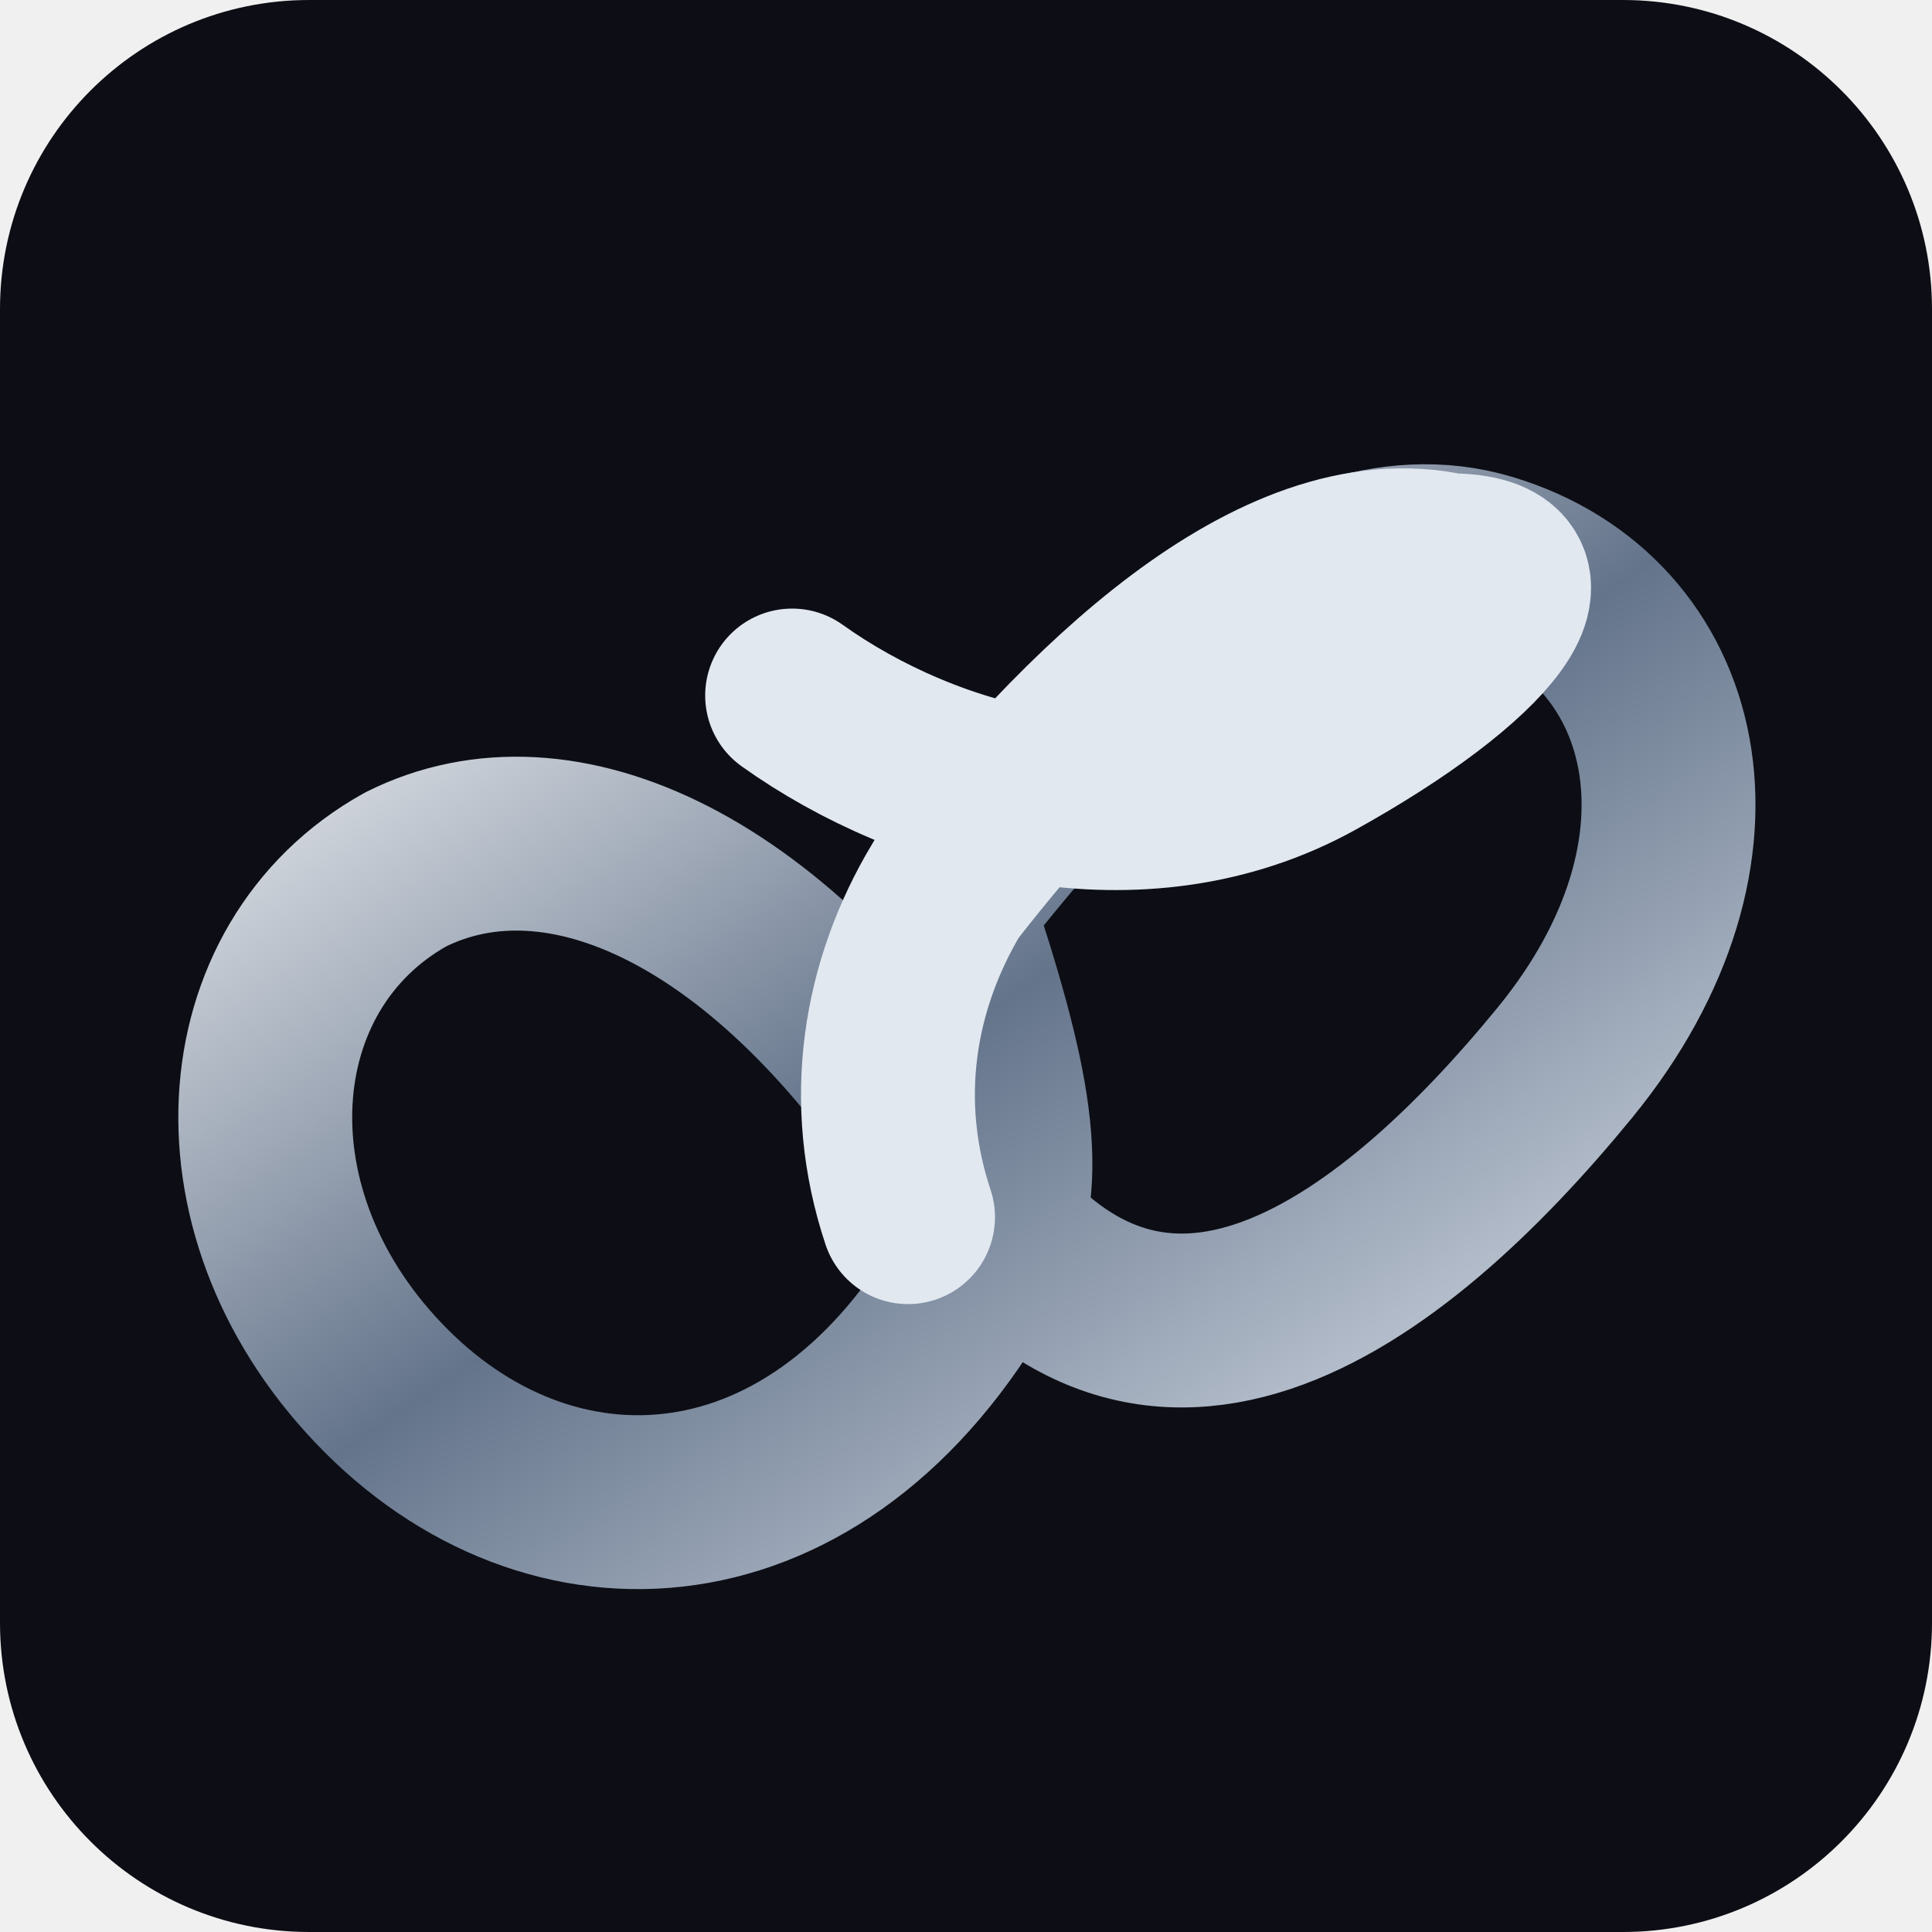
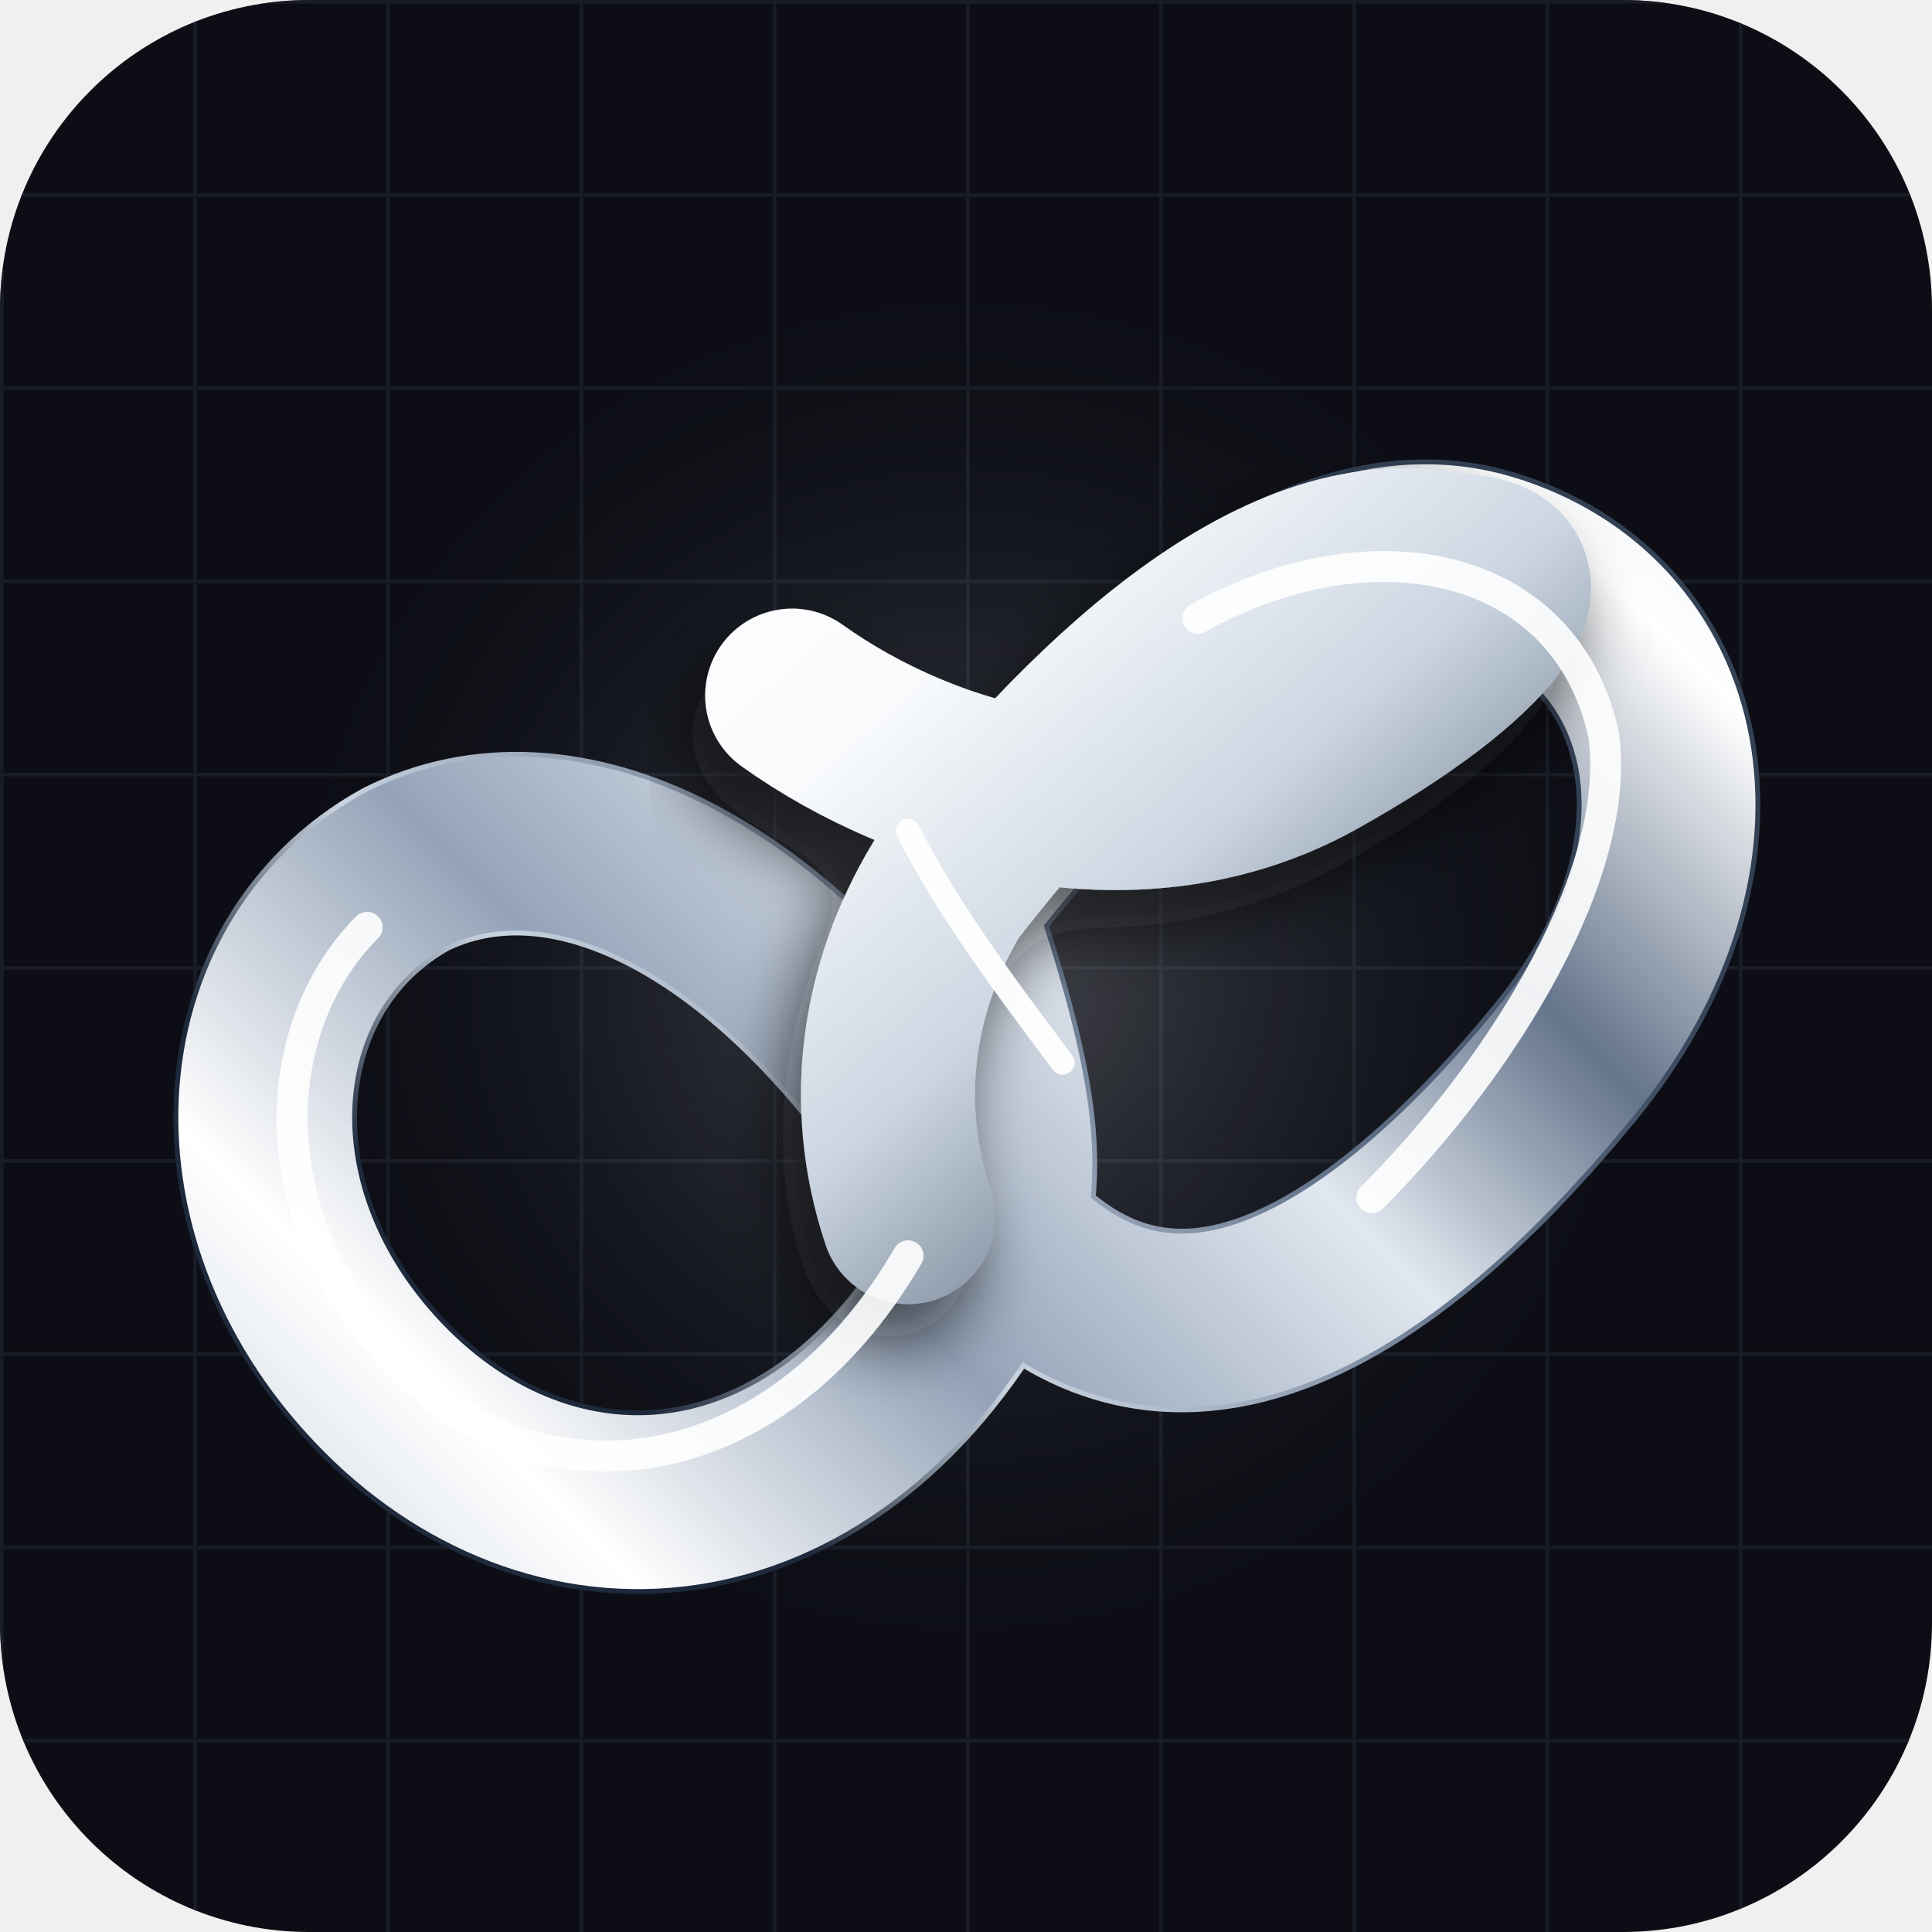
- <svg xmlns="http://www.w3.org/2000/svg" viewBox="0 0 200 200">
+ <svg xmlns="http://www.w3.org/2000/svg" viewBox="0 0 200 200" fill="none">
  <defs>
-     <linearGradient id="metal" x2="1" y2="1">
-       <stop stop-color="#fff" />
-       <stop offset=".5" stop-color="#64748b" />
-       <stop offset="1" stop-color="#e2e8f0" />
+     <pattern id="grid" width="20" height="20" patternUnits="userSpaceOnUse">
+       <path d="M 20 0 L 0 0 0 20" fill="none" stroke="#222533" stroke-width="0.75" stroke-opacity="0.6" />
+     </pattern>
+     <radialGradient id="ambient-glow" cx="50%" cy="50%" r="50%">
+       <stop offset="0%" stop-color="#ffffff" stop-opacity="0.25" />
+       <stop offset="60%" stop-color="#94a3b8" stop-opacity="0.06" />
+       <stop offset="100%" stop-color="#000000" stop-opacity="0" />
+     </radialGradient>
+     <linearGradient id="ribbon-main" x1="30" y1="170" x2="170" y2="30" gradientUnits="userSpaceOnUse">
+       <stop offset="0%" stop-color="#CBD5E1" />
+       <stop offset="15%" stop-color="#FFFFFF" />
+       <stop offset="35%" stop-color="#94A3B8" />
+       <stop offset="55%" stop-color="#E2E8F0" />
+       <stop offset="70%" stop-color="#64748B" />
+       <stop offset="88%" stop-color="#FFFFFF" />
+       <stop offset="100%" stop-color="#E2E8F0" />
    </linearGradient>
+     <linearGradient id="ribbon-front" x1="70" y1="50" x2="140" y2="130" gradientUnits="userSpaceOnUse">
+       <stop offset="0%" stop-color="#FFFFFF" />
+       <stop offset="30%" stop-color="#F8FAFC" />
+       <stop offset="60%" stop-color="#CBD5E1" />
+       <stop offset="100%" stop-color="#475569" />
+     </linearGradient>
+     <linearGradient id="ribbon-under" x1="130" y1="60" x2="60" y2="140" gradientUnits="userSpaceOnUse">
+       <stop offset="0%" stop-color="#334155" />
+       <stop offset="40%" stop-color="#64748B" />
+       <stop offset="75%" stop-color="#CBD5E1" />
+       <stop offset="100%" stop-color="#1E293B" />
+     </linearGradient>
+     <filter id="shadow" x="-20%" y="-20%" width="150%" height="150%">
+       <feDropShadow dx="-2" dy="4" stdDeviation="3.5" flood-color="#090d16" flood-opacity="0.65" />
+     </filter>
  </defs>
  <rect width="200" height="200" rx="32" fill="#0d0e15" />
-   <path d="M98 94 C112 76 134 52 154 58 C174 64 180 88 162 110 C144 132 118 152 98 120 C80 92 58 82 42 90 C24 100 22 126 40 144 C58 162 86 160 102 130 C106 122 104 112 98 94Z" fill="none" stroke="url(#metal)" stroke-width="18" stroke-linecap="round" stroke-linejoin="round" />
-   <path d="M82 72 C96 82 118 88 136 78 C154 68 162 58 150 58 C132 54 112 74 98 92 C92 102 90 114 94 126" fill="none" stroke="#e2e8f0" stroke-width="18" stroke-linecap="round" />
+   <rect width="200" height="200" rx="32" fill="url(#grid)" />
+   <circle cx="100" cy="100" r="75" fill="url(#ambient-glow)" />
+   <path d="M 98 94 C 112 76, 134 52, 154 58 C 174 64, 180 88, 162 110 C 144 132, 118 152, 98 120 C 80 92, 58 82, 42 90 C 24 100, 22 126, 40 144 C 58 162, 86 160, 102 130 C 106 122, 104 112, 98 94 Z" fill="none" stroke="url(#ribbon-under)" stroke-width="19" stroke-linecap="round" stroke-linejoin="round" />
+   <path d="M 98 94 C 112 76, 134 52, 154 58 C 174 64, 180 88, 162 110 C 144 132, 118 152, 98 120 C 80 92, 58 82, 42 90 C 24 100, 22 126, 40 144 C 58 162, 86 160, 102 130 C 106 122, 104 112, 98 94 Z" fill="none" stroke="url(#ribbon-main)" stroke-width="18" stroke-linecap="round" stroke-linejoin="round" />
+   <path d="M 82 72 C 96 82, 118 88, 136 78 C 154 68, 162 58, 150 58 C 132 54, 112 74, 98 92 C 92 102, 90 114, 94 126" fill="none" stroke="url(#ribbon-front)" stroke-width="18" stroke-linecap="round" filter="url(#shadow)" />
+   <path d="M 124 64 C 142 54, 162 58, 166 76 C 168 90, 156 110, 142 124" fill="none" stroke="#FFFFFF" stroke-width="3.2" stroke-linecap="round" stroke-opacity="0.9" />
+   <path d="M 38 96 C 28 106, 26 126, 42 142 C 56 156, 80 154, 94 130" fill="none" stroke="#FFFFFF" stroke-width="3.2" stroke-linecap="round" stroke-opacity="0.9" />
+   <path d="M 94 86 C 98 94, 104 102, 110 110" fill="none" stroke="#FFFFFF" stroke-width="2.5" stroke-linecap="round" stroke-opacity="0.95" />
</svg>
